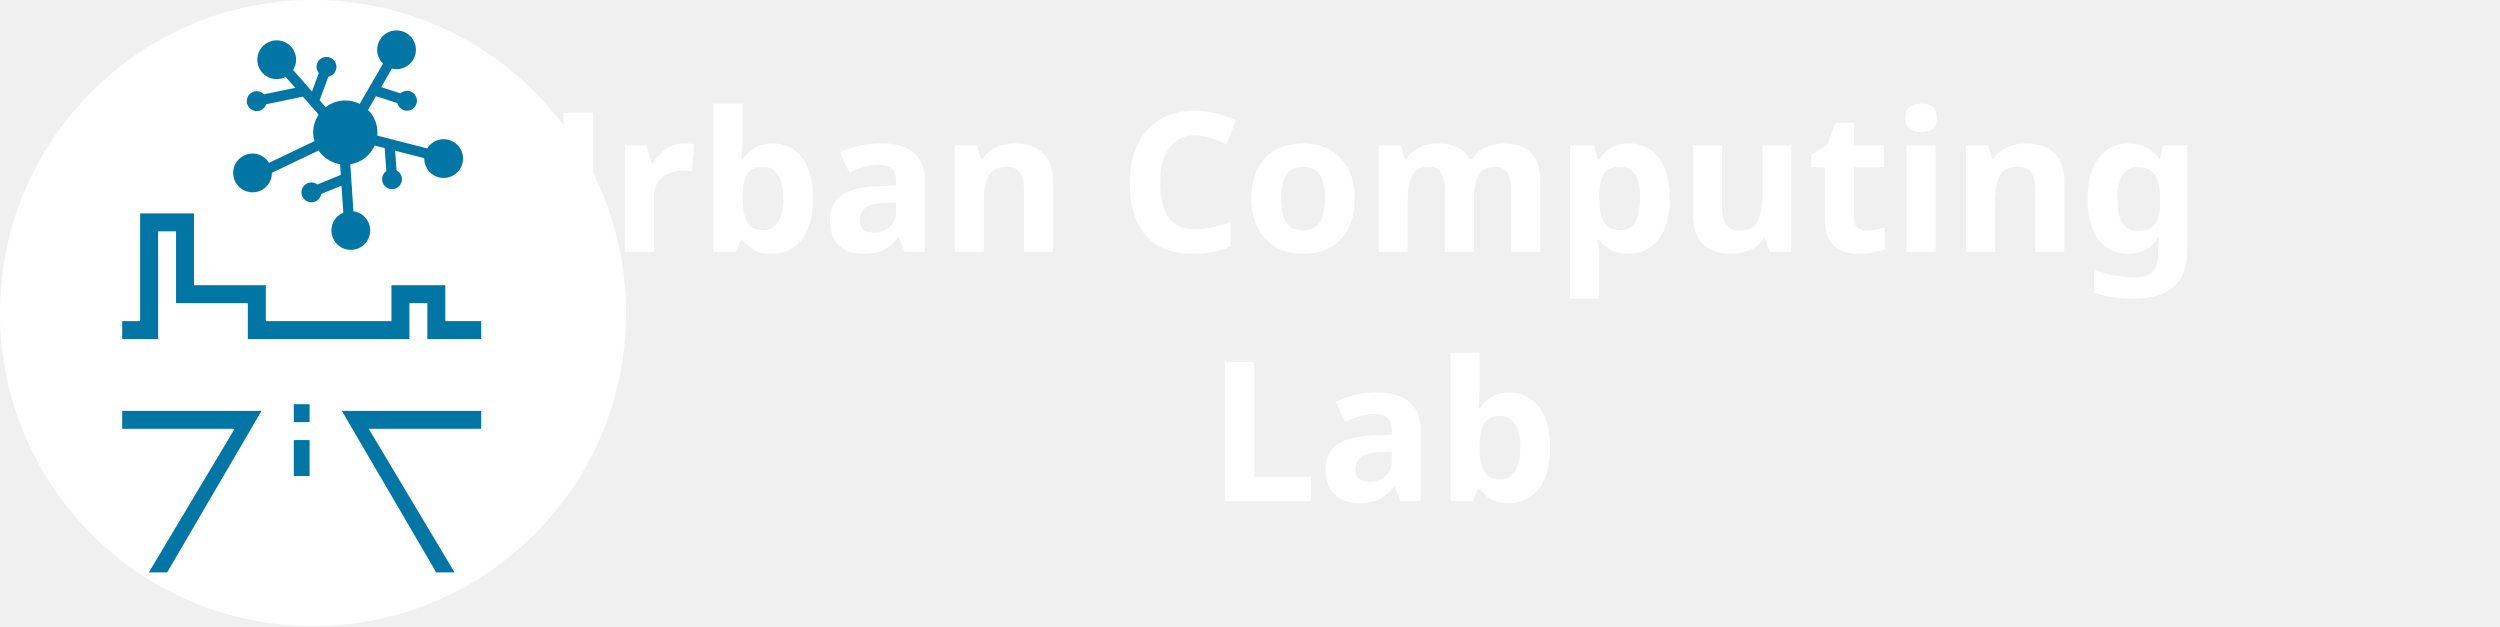
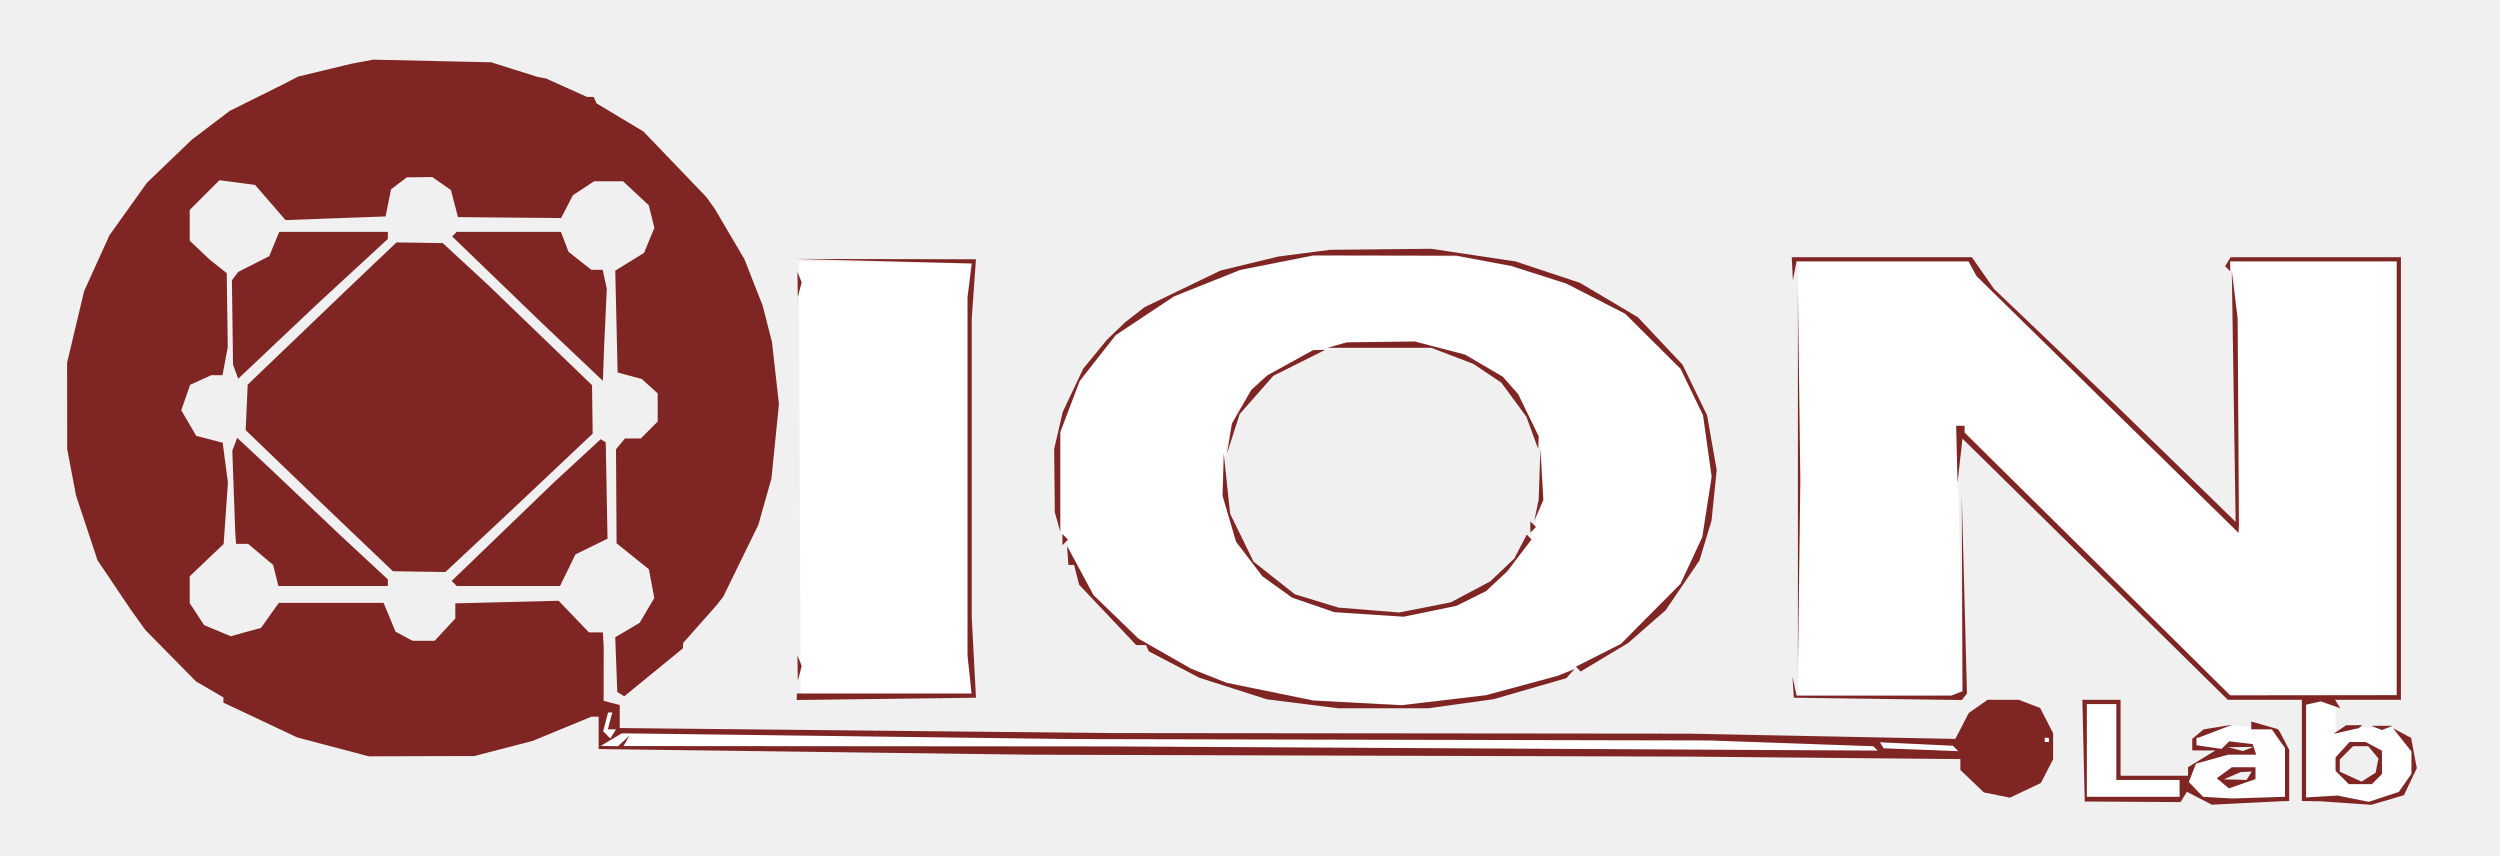
- <svg xmlns="http://www.w3.org/2000/svg" width="180.855mm" height="45.289mm" viewBox="0 0 180.855 45.289" version="1.1" id="svg1171">
-   <defs id="defs1165" />
-   <g id="layer1" transform="translate(-17.67386,-133.4455)">
-     <g id="g912" transform="matrix(0.2585633,0,0,0.2585633,-94.5076,177.3482)">
-       <circle style="fill:#ffffff;fill-opacity:1;stroke:#ffaa4d;stroke-width:0;stroke-miterlimit:4;stroke-dasharray:none;stroke-opacity:1" id="circle886" cx="521.443" cy="-82.216" r="87.579" />
-       <path id="path888" d="m 543.388,-89.999 h 15.067 v 10.045 h 10.045 v 5.022 H 553.432 v -10.045 h -5.022 v 10.045 H 503.209 V -84.977 H 483.12 V -105.066 h -5.022 v 30.134 h -10.045 v -5.022 h 5.022 v -30.134 h 15.067 v 20.089 h 20.089 v 10.045 h 35.156 z m -22.901,38.31 h -4.423 v -5.022 h 4.423 z m -20.971,1.868 h -31.464 v -5.022 h 38.987 l -26.411,45.201 h -5.12 z m 61.527,40.179 h -5.12 L 529.512,-54.843 h 38.987 v 5.022 H 537.036 Z M 520.487,-36.622 h -4.423 v -10.045 h 4.423 z" style="fill:#0175a4;fill-rule:evenodd;stroke-width:0.502;fill-opacity:1" />
-       <path id="path890" d="m 553.4,-128.279 c 0.957,-1.537 2.648,-2.569 4.592,-2.569 2.994,0 5.422,2.427 5.424,5.422 0,2.994 -2.427,5.422 -5.422,5.422 -2.994,0 -5.422,-2.427 -5.422,-5.422 0,-0.04 0.01,-0.076 0.01,-0.116 l -8.18,-2.084 0.41,5.499 c 0.894,0.462 1.512,1.386 1.512,2.462 0,1.536 -1.246,2.782 -2.782,2.782 -1.536,0 -2.782,-1.246 -2.782,-2.782 0,-0.95 0.478,-1.786 1.204,-2.288 l -0.478,-6.416 -2.785,-0.71 c -1.213,2.749 -3.763,4.768 -6.826,5.246 l 0.875,13.179 c 0.159,0.024 0.317,0.024 0.477,0.06 2.918,0.671 4.74,3.581 4.069,6.498 -0.671,2.918 -3.581,4.74 -6.498,4.069 -2.918,-0.671 -4.74,-3.581 -4.069,-6.498 0.406,-1.764 1.636,-3.116 3.185,-3.769 l -0.502,-7.555 -5.682,2.315 c -0.01,0.064 -0.01,0.126 -0.024,0.19 -0.344,1.498 -1.837,2.432 -3.334,2.088 -1.498,-0.344 -2.432,-1.837 -2.088,-3.334 0.344,-1.498 1.837,-2.432 3.334,-2.088 0.395,0.091 0.747,0.265 1.051,0.495 l 6.543,-2.666 -0.199,-2.994 c -2.495,-0.409 -4.646,-1.836 -6,-3.851 l -13.086,6.242 c 0.002,0.296 -0.006,0.593 -0.051,0.895 -0.47,2.957 -3.249,4.973 -6.205,4.503 -2.957,-0.47 -4.973,-3.249 -4.503,-6.205 0.47,-2.957 3.249,-4.973 6.205,-4.503 1.627,0.259 2.95,1.229 3.749,2.532 l 12.704,-6.06 c -0.214,-0.768 -0.337,-1.575 -0.337,-2.412 0,-1.858 0.564,-3.584 1.53,-5.017 l -4.403,-5.038 -10.289,2.136 c -0.01,0.03 -0.01,0.058 -0.021,0.087 -0.532,1.441 -2.132,2.177 -3.574,1.645 -1.441,-0.532 -2.177,-2.132 -1.645,-3.574 0.532,-1.441 2.132,-2.177 3.574,-1.645 0.414,0.153 0.762,0.402 1.046,0.702 l 8.754,-1.817 -2.678,-3.064 c -0.88,0.459 -1.891,0.693 -2.953,0.603 -2.983,-0.253 -5.197,-2.876 -4.944,-5.86 0.253,-2.983 2.876,-5.197 5.86,-4.944 2.983,0.253 5.197,2.876 4.944,5.86 -0.075,0.885 -0.378,1.689 -0.818,2.395 l 5.279,6.04 1.906,-5.15 c -0.499,-0.615 -0.743,-1.429 -0.583,-2.267 0.287,-1.509 1.744,-2.5 3.254,-2.212 1.509,0.287 2.5,1.744 2.212,3.253 -0.219,1.151 -1.12,1.995 -2.203,2.206 l -2.448,6.614 1.698,1.943 c 1.52,-1.177 3.421,-1.884 5.492,-1.884 1.449,0 2.813,0.351 4.026,0.96 l 6.526,-11.271 c -1.195,-1.169 -1.846,-2.862 -1.589,-4.643 0.428,-2.963 3.177,-5.019 6.14,-4.59 2.964,0.428 5.019,3.177 4.591,6.14 -0.428,2.963 -3.177,5.019 -6.14,4.59 -0.174,-0.027 -0.332,-0.084 -0.499,-0.124 l -3.027,5.226 5.39,1.724 c 0.592,-0.526 1.394,-0.807 2.239,-0.685 1.521,0.22 2.575,1.631 2.356,3.151 -0.22,1.521 -1.631,2.575 -3.151,2.356 -1.159,-0.167 -2.043,-1.028 -2.302,-2.102 l -5.994,-1.917 -2.209,3.816 c 1.626,1.626 2.633,3.874 2.633,6.356 0,0.291 -0.015,0.578 -0.043,0.862 z" style="fill:#0175a4;fill-rule:evenodd;stroke-width:0.322;fill-opacity:1" />
-       <text xml:space="preserve" style="font-style:normal;font-weight:normal;font-size:54.575px;line-height:1.25;font-family:Poppins;text-align:center;letter-spacing:0px;word-spacing:0px;text-anchor:middle;fill:#ffffff;fill-opacity:1;stroke:none;stroke-width:1.584" x="870.472" y="-99.311" id="text896">
-         <tspan id="tspan892" x="870.472" y="-99.311" style="font-style:normal;font-variant:normal;font-weight:bold;font-stretch:normal;font-size:54.575px;font-family:Tahoma;-inkscape-font-specification:'Tahoma Bold';text-align:center;text-anchor:middle;fill:#ffffff;stroke-width:1.584">Urban Computing</tspan>
-         <tspan x="870.472" y="-29.587" style="font-style:normal;font-variant:normal;font-weight:bold;font-stretch:normal;font-size:54.575px;font-family:Tahoma;-inkscape-font-specification:'Tahoma Bold';text-align:center;text-anchor:middle;fill:#ffffff;stroke-width:1.584" id="tspan894">Lab</tspan>
-       </text>
-     </g>
-   </g>
+ <svg xmlns="http://www.w3.org/2000/svg" width="593" height="203" viewBox="0 0 593 203" version="1.1">
+   <path d="M 314.500 60.627 L 310.500 61.063 302.331 62.549 L 294.161 64.034 286.331 67.163 L 278.500 70.291 271.571 74.896 L 264.642 79.500 260.374 84.935 L 256.106 90.370 253.803 96.435 L 251.500 102.500 251.500 114.053 L 251.500 125.607 255.256 133.205 L 259.012 140.804 264.538 146.152 L 270.063 151.500 276.282 155.050 L 282.500 158.599 286.695 160.269 L 290.890 161.940 301.195 164.052 L 311.500 166.165 322.500 166.703 L 333.500 167.241 342.642 166.113 L 351.784 164.985 360.142 162.910 L 368.500 160.834 375.976 157.167 L 383.451 153.500 391.040 146 L 398.629 138.500 401.206 132.951 L 403.783 127.403 404.894 120.244 L 406.005 113.085 404.983 105.793 L 403.961 98.500 401.303 93 L 398.646 87.500 392.073 80.963 L 385.500 74.426 378.500 70.837 L 371.500 67.248 365 65.175 L 358.500 63.102 352.500 62.025 L 346.500 60.947 332.500 60.569 L 318.500 60.192 314.500 60.627 M 189.713 113.230 L 189.927 164.500 210.194 164.500 L 230.461 164.500 229.980 160 L 229.500 155.500 229.500 113 L 229.500 70.500 229.997 66.500 L 230.494 62.500 209.997 62.230 L 189.500 61.961 189.713 113.230 M 426.500 113.500 L 426.500 165 445 164.985 L 463.500 164.969 464.500 164.235 L 465.500 163.500 464.866 132.500 L 464.232 101.500 464.538 101.161 L 464.845 100.822 468.316 104.661 L 471.788 108.500 482.515 119 L 493.242 129.500 511.126 147.218 L 529.009 164.936 548.754 164.912 L 568.500 164.887 568.500 113.443 L 568.500 62 548.633 62 L 528.767 62 529.486 64.250 L 530.206 66.500 530.853 95.836 L 531.500 125.172 531.062 125.607 L 530.624 126.043 515.062 110.798 L 499.500 95.553 484.168 80.527 L 468.836 65.500 467.883 63.750 L 466.930 62 446.715 62 L 426.500 62 426.500 113.500 M 314.773 82.480 L 310.046 83.781 304.773 86.743 L 299.500 89.705 296.290 93.878 L 293.080 98.051 291.985 101.775 L 290.890 105.500 290.322 111.072 L 289.755 116.644 291.468 122.572 L 293.181 128.500 296.312 132.599 L 299.444 136.698 302.972 139.229 L 306.500 141.759 311.500 143.481 L 316.500 145.202 324.734 145.741 L 332.969 146.280 339.234 144.988 L 345.500 143.695 349 141.951 L 352.500 140.206 355.018 137.853 L 357.537 135.500 360.143 132 L 362.749 128.500 364.499 123.116 L 366.250 117.732 365.769 111.022 L 365.289 104.312 362.705 98.906 L 360.122 93.500 358.296 91.430 L 356.471 89.361 351.986 86.732 L 347.500 84.104 341.540 82.552 L 335.580 81 327.540 81.089 L 319.500 81.179 314.773 82.480 M 548.750 166.772 L 547 167.147 547 178.150 L 547 189.153 550.750 188.932 L 554.500 188.712 558.185 189.455 L 561.870 190.198 565.432 189.023 L 568.994 187.847 570.497 185.701 L 572 183.555 572 180.833 L 572 178.112 569.750 175.535 L 567.500 172.958 563.500 172.741 L 559.500 172.523 556.750 173.281 L 554 174.038 554 170.636 L 554 167.233 552.250 166.815 L 550.500 166.396 548.750 166.772 M 495 178 L 495 189 506 189 L 517 189 517 187 L 517 185 509.500 185 L 502 185 502 176 L 502 167 498.500 167 L 495 167 495 178 M 143.649 171.233 L 143.066 173.466 143.920 174.320 L 144.774 175.174 145.446 174.087 L 146.118 173 145.153 173 L 144.187 173 144.710 171 L 145.233 169 144.733 169 L 144.233 169 143.649 171.233 M 525.500 173.490 L 521.500 174.970 521.250 174.985 L 521 175 521 175.887 L 521 176.773 523.977 177.210 L 526.953 177.647 527.855 176.745 L 528.756 175.844 531.551 176.172 L 534.346 176.500 534.756 177.750 L 535.167 179 531.833 179.006 L 528.500 179.011 524.695 180.068 L 520.889 181.125 520.041 183.312 L 519.193 185.500 520.879 187.255 L 522.565 189.009 526.032 189.207 L 529.500 189.404 535.750 189.202 L 542 189 542 183.111 L 542 177.222 540.250 175.167 L 538.500 173.112 534 172.560 L 529.500 172.009 525.500 173.490 M 145 175.435 L 142.500 176.929 144.550 176.965 L 146.600 177 147.947 175.750 L 149.293 174.500 148.599 175.732 L 147.905 176.963 206.202 177.011 L 264.500 177.059 354.938 177.551 L 445.376 178.043 444.857 177.524 L 444.337 177.004 424.919 176.320 L 405.500 175.635 330 175.470 L 254.500 175.304 201 174.622 L 147.500 173.941 145 175.435 M 485 175.500 L 485 176 485.500 176 L 486 176 486 175.500 L 486 175 485.500 175 L 485 175 485 175.500 M 446.367 176.783 L 446.810 177.500 455.655 177.836 L 464.500 178.173 463.859 177.529 L 463.219 176.886 454.571 176.476 L 445.923 176.067 446.367 176.783 M 555.655 177.829 L 554 179.657 554 181.257 L 554 182.857 555.571 184.429 L 557.143 186 559.871 186 L 562.600 186 563.800 184.800 L 565 183.600 565 180.835 L 565 178.070 563.066 177.035 L 561.131 176 559.221 176 L 557.310 176 555.655 177.829 M 527.601 183.303 L 525.819 184.605 527.262 185.802 L 528.704 186.999 531.852 185.902 L 535 184.804 535 183.402 L 535 182 532.191 182 L 529.382 182 527.601 183.303" stroke="none" fill="#ffffff" fill-rule="evenodd" />
+   <path d="M 86 14.619 L 83.500 15.084 77.102 16.626 L 70.705 18.167 69.102 19.003 L 67.500 19.839 61 23.068 L 54.500 26.297 50 29.715 L 45.500 33.132 40.174 38.243 L 34.849 43.354 30.405 49.581 L 25.962 55.807 22.953 62.444 L 19.943 69.081 17.930 77.558 L 15.917 86.035 15.927 96.268 L 15.936 106.500 16.980 112 L 18.023 117.500 20.575 125.192 L 23.126 132.885 27.034 138.692 L 30.942 144.500 32.721 146.985 L 34.500 149.470 40.500 155.553 L 46.500 161.635 49.750 163.533 L 53 165.431 53 166.050 L 53 166.668 61.750 170.792 L 70.500 174.916 79 177.159 L 87.500 179.401 100 179.366 L 112.500 179.330 119.416 177.540 L 126.331 175.750 133.303 172.875 L 140.275 170 141.138 170 L 142 170 142 173.839 L 142 177.677 193.250 178.347 L 244.500 179.016 322.500 179.241 L 400.500 179.467 432.750 179.761 L 465 180.054 465 181.340 L 465 182.626 467.786 185.295 L 470.572 187.964 473.670 188.584 L 476.768 189.204 480.428 187.467 L 484.088 185.730 485.544 182.915 L 487 180.099 487 177 L 487 173.901 485.452 170.907 L 483.904 167.914 481.387 166.957 L 478.870 166 475.157 166 L 471.445 166 469.217 167.561 L 466.989 169.121 465.399 172.195 L 463.809 175.269 432.155 174.647 L 400.500 174.024 332 173.953 L 263.500 173.882 205.250 173.287 L 147 172.691 147 169.962 L 147 167.233 145.090 166.734 L 143.180 166.234 143.189 159.867 L 143.197 153.500 143.098 151.750 L 143 150 141.346 150 L 139.693 150 136.096 146.250 L 132.500 142.500 120.250 142.809 L 108 143.118 108 144.913 L 108 146.708 105.548 149.354 L 103.095 152 100.482 152 L 97.869 152 95.850 150.920 L 93.831 149.839 92.402 146.420 L 90.973 143 78.555 143 L 66.136 143 64.025 145.965 L 61.914 148.930 58.321 149.922 L 54.729 150.914 51.569 149.593 L 48.409 148.273 46.704 145.672 L 45 143.070 45 139.880 L 45 136.690 49.023 132.864 L 53.046 129.037 53.556 121.768 L 54.067 114.500 53.440 109.754 L 52.814 105.009 49.679 104.197 L 46.545 103.384 44.770 100.347 L 42.996 97.309 44.048 94.292 L 45.100 91.276 47.597 90.138 L 50.094 89 51.436 89 L 52.777 89 53.404 85.662 L 54.030 82.325 53.906 73.560 L 53.783 64.795 51.717 63.147 L 49.650 61.500 47.325 59.295 L 45 57.091 45 53.445 L 45 49.800 48.528 46.272 L 52.056 42.744 56.278 43.300 L 60.500 43.856 64.115 48.030 L 67.730 52.204 79.590 51.772 L 91.451 51.340 92.110 48.114 L 92.770 44.889 94.635 43.476 L 96.500 42.064 99.527 42.032 L 102.555 42 104.761 43.545 L 106.966 45.090 107.797 48.295 L 108.628 51.500 120.860 51.611 L 133.092 51.722 134.495 49.010 L 135.898 46.297 138.414 44.648 L 140.930 43 144.359 43 L 147.788 43 150.837 45.848 L 153.885 48.695 154.556 51.367 L 155.227 54.039 153.996 57.011 L 152.765 59.982 149.352 62.091 L 145.940 64.200 146.220 76.280 L 146.500 88.359 149.357 89.122 L 152.215 89.885 154.107 91.597 L 156 93.310 156 96.655 L 156 100 154 102 L 152 104 150.122 104 L 148.245 104 147.181 105.282 L 146.116 106.565 146.184 117.716 L 146.251 128.867 150.083 131.946 L 153.914 135.025 154.555 138.442 L 155.196 141.859 153.463 144.794 L 151.729 147.729 148.833 149.440 L 145.937 151.150 146.177 157.645 L 146.416 164.139 147.246 164.652 L 148.076 165.165 155.038 159.469 L 162 153.773 162.027 153.137 L 162.053 152.500 166.039 148 L 170.025 143.500 170.797 142.500 L 171.570 141.500 175.722 133 L 179.875 124.500 181.431 119 L 182.987 113.500 183.876 104.685 L 184.765 95.869 183.938 88.498 L 183.111 81.128 182.008 76.814 L 180.904 72.500 178.746 67 L 176.589 61.500 173.059 55.500 L 169.529 49.500 168.514 48.096 L 167.500 46.692 160.066 38.946 L 152.633 31.200 147.066 27.859 L 141.500 24.519 141.167 23.759 L 140.833 23 140.044 23 L 139.254 23 134.377 20.805 L 129.500 18.609 128.500 18.424 L 127.500 18.239 122 16.507 L 116.500 14.775 102.500 14.464 L 88.500 14.153 86 14.619 M 65.049 57.881 L 63.856 60.763 60.178 62.631 L 56.500 64.500 55.755 65.500 L 55.009 66.500 55.143 76.500 L 55.276 86.500 55.888 88.165 L 56.500 89.830 66 80.857 L 75.500 71.884 83.750 64.280 L 92 56.676 92 55.838 L 92 55 79.121 55 L 66.243 55 65.049 57.881 M 107.792 55.542 L 107.250 56.083 117.875 66.336 L 128.500 76.589 135.750 83.459 L 143 90.328 143.164 85.914 L 143.329 81.500 143.633 75 L 143.937 68.500 143.449 66.250 L 142.962 64 141.616 64 L 140.270 64 137.560 61.869 L 134.851 59.737 133.950 57.369 L 133.050 55 120.691 55 L 108.333 55 107.792 55.542 M 87.743 63.500 L 81.438 69.500 70.096 80.365 L 58.754 91.231 58.514 96.630 L 58.274 102.029 66.387 109.839 L 74.500 117.648 83.852 126.574 L 93.204 135.500 99.426 135.589 L 105.648 135.679 113.236 128.589 L 120.824 121.500 130.703 112.182 L 140.581 102.863 140.506 97.112 L 140.431 91.361 127.966 79.347 L 115.500 67.332 110.258 62.496 L 105.015 57.659 99.532 57.579 L 94.048 57.500 87.743 63.500 M 309.349 60.055 L 303.197 60.857 296.349 62.518 L 289.500 64.178 280.500 68.516 L 271.500 72.854 269.157 74.677 L 266.813 76.500 264.657 78.580 L 262.500 80.661 259.707 84.075 L 256.913 87.490 254.493 92.607 L 252.072 97.724 251.061 102.112 L 250.049 106.500 250.124 114 L 250.199 121.500 250.850 123.814 L 251.500 126.129 251.500 114.314 L 251.500 102.500 253.803 96.435 L 256.106 90.370 260.374 84.935 L 264.642 79.500 271.571 74.896 L 278.500 70.291 286.331 67.163 L 294.161 64.034 302.831 62.313 L 311.500 60.592 328.500 60.622 L 345.500 60.652 352 61.873 L 358.500 63.094 365 65.171 L 371.500 67.248 378.500 70.837 L 385.500 74.426 392.073 80.963 L 398.646 87.500 401.303 93 L 403.961 98.500 404.983 105.793 L 406.005 113.085 404.894 120.244 L 403.783 127.403 401.194 132.951 L 398.604 138.500 391.552 145.609 L 384.500 152.718 379.151 155.426 L 373.801 158.134 374.373 158.706 L 374.944 159.278 380.585 155.889 L 386.226 152.500 390.664 148.620 L 395.102 144.741 399.107 138.842 L 403.112 132.944 404.544 128.222 L 405.976 123.500 406.589 117.500 L 407.202 111.500 406.059 105 L 404.915 98.500 402.010 92.500 L 399.105 86.500 393.803 80.870 L 388.500 75.241 381.637 71.165 L 374.774 67.089 367.137 64.552 L 359.500 62.015 349.500 60.513 L 339.500 59.012 327.500 59.133 L 315.500 59.254 309.349 60.055 M 209.498 61.959 L 230.495 62.500 229.998 66.500 L 229.500 70.500 229.500 113 L 229.500 155.500 229.980 160 L 230.459 164.500 209.729 164.500 L 188.999 164.500 188.999 165.270 L 189 166.040 210.250 165.770 L 231.500 165.500 231 156 L 230.500 146.500 230.500 111 L 230.500 75.500 231 68.500 L 231.500 61.500 210 61.459 L 188.500 61.418 209.498 61.959 M 425.136 63.750 L 425.272 66.500 425.706 64.250 L 426.139 62 446.534 62 L 466.930 62 467.883 63.750 L 468.836 65.500 484.168 80.527 L 499.500 95.553 515.250 110.985 L 531 126.416 531.032 125.458 L 531.064 124.500 530.918 100 L 530.772 75.500 530.079 70 L 529.387 64.500 529.841 94.139 L 530.295 123.778 516.281 110.139 L 502.268 96.500 487.610 82.500 L 472.952 68.500 470.340 64.750 L 467.728 61 446.364 61 L 425 61 425.136 63.750 M 528.459 62.067 L 527.800 63.133 528.400 63.733 L 529 64.333 529 63.167 L 529 62 548.750 62 L 568.500 62 568.500 113.443 L 568.500 164.887 548.754 164.912 L 529.009 164.936 511.108 147.218 L 493.207 129.500 479.603 116.056 L 466 102.612 466 101.806 L 466 101 465 101 L 464 101 464.163 107.750 L 464.326 114.500 464.913 109.275 L 465.500 104.050 496.972 135.025 L 528.445 166 537.222 166 L 546 166 546 178 L 546 190 548.250 190.034 L 550.500 190.067 556.500 190.483 L 562.500 190.898 566.357 189.758 L 570.214 188.619 571.739 185.421 L 573.264 182.222 572.589 178.623 L 571.914 175.024 569.784 173.884 L 567.654 172.744 569.827 175.507 L 572 178.270 572 180.912 L 572 183.555 570.497 185.701 L 568.994 187.847 565.432 189.023 L 561.870 190.198 558.185 189.455 L 554.500 188.712 550.750 188.932 L 547 189.153 547 178.150 L 547 167.147 548.750 166.754 L 550.500 166.362 552.807 167.178 L 555.114 167.994 554.498 166.997 L 553.882 166 561.691 166 L 569.500 166 569.500 113.500 L 569.500 61 549.309 61 L 529.118 61 528.459 62.067 M 189.195 67.500 L 189.232 70.500 189.693 68.731 L 190.154 66.962 189.656 65.731 L 189.158 64.500 189.195 67.500 M 426.461 114 L 426.461 159.500 426.749 136.750 L 427.038 114 426.749 91.250 L 426.461 68.500 426.461 114 M 317.190 81.850 L 314.879 82.500 327.190 82.500 L 339.500 82.500 344.500 84.409 L 349.500 86.317 352.808 88.540 L 356.115 90.763 359.080 94.794 L 362.044 98.824 363.451 102.662 L 364.859 106.500 364.920 105 L 364.980 103.500 362.546 98.500 L 360.112 93.500 358.292 91.430 L 356.471 89.361 351.986 86.732 L 347.500 84.104 341.540 82.552 L 335.580 81 327.540 81.100 L 319.500 81.199 317.190 81.850 M 306.061 86.034 L 300.622 89.032 298.708 90.765 L 296.793 92.498 294.494 96.499 L 292.196 100.500 291.637 104 L 291.077 107.500 292.566 102.860 L 294.054 98.220 298.056 93.674 L 302.058 89.127 308.189 86.064 L 314.319 83 312.910 83.018 L 311.500 83.036 306.061 86.034 M 55.686 105.375 L 55.103 106.894 55.457 116.697 L 55.810 126.500 55.905 127.750 L 56 129 57.423 129 L 58.847 129 61.814 131.497 L 64.782 133.994 65.410 136.497 L 66.038 139 79.019 139 L 92 139 92 138.221 L 92 137.442 86.250 132.100 L 80.500 126.758 72.473 119.129 L 64.446 111.500 60.358 107.678 L 56.269 103.857 55.686 105.375 M 136.992 109.248 L 131.500 114.316 119.316 126.057 L 107.132 137.798 107.732 138.399 L 108.333 139 120.584 139 L 132.835 139 134.668 135.250 L 136.500 131.500 140.302 129.643 L 144.104 127.786 143.894 116.354 L 143.684 104.923 143.084 104.552 L 142.483 104.181 136.992 109.248 M 365.179 112.500 L 364.973 118.500 364.458 121 L 363.944 123.500 365.014 121.048 L 366.085 118.596 365.735 112.548 L 365.385 106.500 365.179 112.500 M 290.136 112.568 L 290 117.637 291.598 123.068 L 293.195 128.500 296.320 132.599 L 299.444 136.698 302.972 139.229 L 306.500 141.759 311.500 143.481 L 316.500 145.202 324.734 145.741 L 332.969 146.280 339.234 144.988 L 345.500 143.695 349 141.951 L 352.500 140.206 355.018 137.853 L 357.537 135.500 360.408 131.723 L 363.279 127.946 362.713 127.380 L 362.147 126.814 360.663 129.657 L 359.179 132.500 356.339 135.197 L 353.500 137.894 348.816 140.383 L 344.132 142.873 338.014 144.077 L 331.895 145.281 324.698 144.700 L 317.500 144.119 312.315 142.540 L 307.131 140.961 302.238 137.094 L 297.346 133.227 294.564 127.542 L 291.783 121.857 291.027 114.678 L 290.272 107.500 290.136 112.568 M 465.415 140.740 L 465.500 163.980 464.168 164.490 L 462.836 165 444.488 165 L 426.139 165 425.656 162.750 L 425.172 160.500 425.336 163 L 425.500 165.500 445.428 165.772 L 465.357 166.043 465.961 165.272 L 466.566 164.500 465.948 141 L 465.329 117.500 465.415 140.740 M 363 125 L 363 126.333 363.667 125.667 L 364.333 125 363.667 124.333 L 363 123.667 363 125 M 252 128 L 252 129.333 252.667 128.667 L 253.333 128 252.667 127.333 L 252 126.667 252 128 M 253.264 131.750 L 253.426 134 254.104 134 L 254.783 134 255.371 136.342 L 255.959 138.684 262.729 145.846 L 269.500 153.009 270.667 153.004 L 271.833 153 272.167 153.750 L 272.500 154.500 278.500 157.634 L 284.500 160.767 292.518 163.323 L 300.536 165.880 308.992 166.940 L 317.448 168 328.151 168 L 338.855 168 346.566 166.928 L 354.276 165.855 362.888 163.366 L 371.500 160.877 372.500 159.791 L 373.500 158.706 371.500 159.502 L 369.500 160.299 361 162.600 L 352.500 164.902 342.500 166.087 L 332.500 167.271 322 166.712 L 311.500 166.153 301.195 164.046 L 290.890 161.940 286.695 160.269 L 282.500 158.599 276.282 155.050 L 270.063 151.500 264.719 146.327 L 259.375 141.153 256.238 135.327 L 253.102 129.500 253.264 131.750 M 189.195 158.500 L 189.232 161.500 189.693 159.731 L 190.154 157.962 189.656 156.731 L 189.158 155.500 189.195 158.500 M 494.219 178.057 L 494.500 190.115 505.861 190.186 L 517.223 190.257 517.979 189.034 L 518.735 187.811 521.693 189.341 L 524.652 190.871 533.076 190.453 L 541.500 190.035 542.250 190.017 L 543 190 543 183.934 L 543 177.869 541.865 175.684 L 540.729 173.500 540.500 173.219 L 540.272 172.938 537.136 172.039 L 534 171.140 534 172.070 L 534 173 536.443 173 L 538.887 173 540.443 175.223 L 542 177.445 542 183.223 L 542 189 535.750 189.202 L 529.500 189.404 526.032 189.207 L 522.565 189.009 520.879 187.255 L 519.193 185.500 520.041 183.312 L 520.889 181.125 524.695 180.068 L 528.500 179.011 531.833 179.006 L 535.167 179 534.756 177.750 L 534.346 176.500 531.551 176.172 L 528.756 175.844 527.855 176.745 L 526.953 177.647 523.977 177.210 L 521 176.773 521 175.887 L 521 175 521.250 174.985 L 521.500 174.970 525.500 173.439 L 529.500 171.908 526.095 172.460 L 522.691 173.012 521.345 174.128 L 520 175.245 520 176.622 L 520 178 522.750 178.004 L 525.500 178.007 522.250 179.989 L 519 181.971 519 182.985 L 519 184 511 184 L 503 184 503 175 L 503 166 498.469 166 L 493.938 166 494.219 178.057 M 495 178 L 495 189 506 189 L 517 189 517 187 L 517 185 509.500 185 L 502 185 502 176 L 502 167 498.500 167 L 495 167 495 178 M 143.649 171.233 L 143.066 173.466 143.920 174.320 L 144.774 175.174 145.446 174.087 L 146.118 173 145.153 173 L 144.187 173 144.710 171 L 145.233 169 144.733 169 L 144.233 169 143.649 171.233 M 555 173.046 L 553.500 174.061 556.500 173.390 L 559.500 172.719 559.917 172.359 L 560.333 172 558.417 172.015 L 556.500 172.031 555 173.046 M 563.750 172.662 L 565 173.167 566.250 172.662 L 567.500 172.158 565 172.158 L 562.500 172.158 563.750 172.662 M 145 175.435 L 142.500 176.929 144.550 176.965 L 146.600 177 147.947 175.750 L 149.293 174.500 148.599 175.732 L 147.905 176.963 206.202 177.011 L 264.500 177.059 354.938 177.551 L 445.376 178.043 444.857 177.524 L 444.337 177.004 424.919 176.320 L 405.500 175.635 330 175.470 L 254.500 175.304 201 174.622 L 147.500 173.941 145 175.435 M 485 175.500 L 485 176 485.500 176 L 486 176 486 175.500 L 486 175 485.500 175 L 485 175 485 175.500 M 446.367 176.783 L 446.810 177.500 455.655 177.836 L 464.500 178.173 463.859 177.529 L 463.219 176.886 454.571 176.476 L 445.923 176.067 446.367 176.783 M 555.655 177.829 L 554 179.657 554 181.257 L 554 182.857 555.571 184.429 L 557.143 186 559.871 186 L 562.600 186 563.800 184.800 L 565 183.600 565 180.835 L 565 178.070 563.066 177.035 L 561.131 176 559.221 176 L 557.310 176 555.655 177.829 M 530.269 177.693 L 532.038 178.154 533.269 177.656 L 534.500 177.158 531.500 177.195 L 528.500 177.232 530.269 177.693 M 556.571 178.571 L 555 180.143 555 181.593 L 555 183.043 557.578 184.217 L 560.155 185.392 561.828 184.339 L 563.500 183.286 563.833 181.595 L 564.165 179.904 562.960 178.452 L 561.755 177 559.949 177 L 558.143 177 556.571 178.571 M 527.601 183.303 L 525.819 184.605 527.262 185.802 L 528.704 186.999 531.852 185.902 L 535 184.804 535 183.402 L 535 182 532.191 182 L 529.382 182 527.601 183.303 M 529.500 184 L 527.500 184.859 530.191 184.930 L 532.882 185 533.500 184 L 534.118 183 532.809 183.070 L 531.500 183.141 529.500 184" stroke="none" fill="#7f2625" fill-rule="evenodd" />
</svg>
